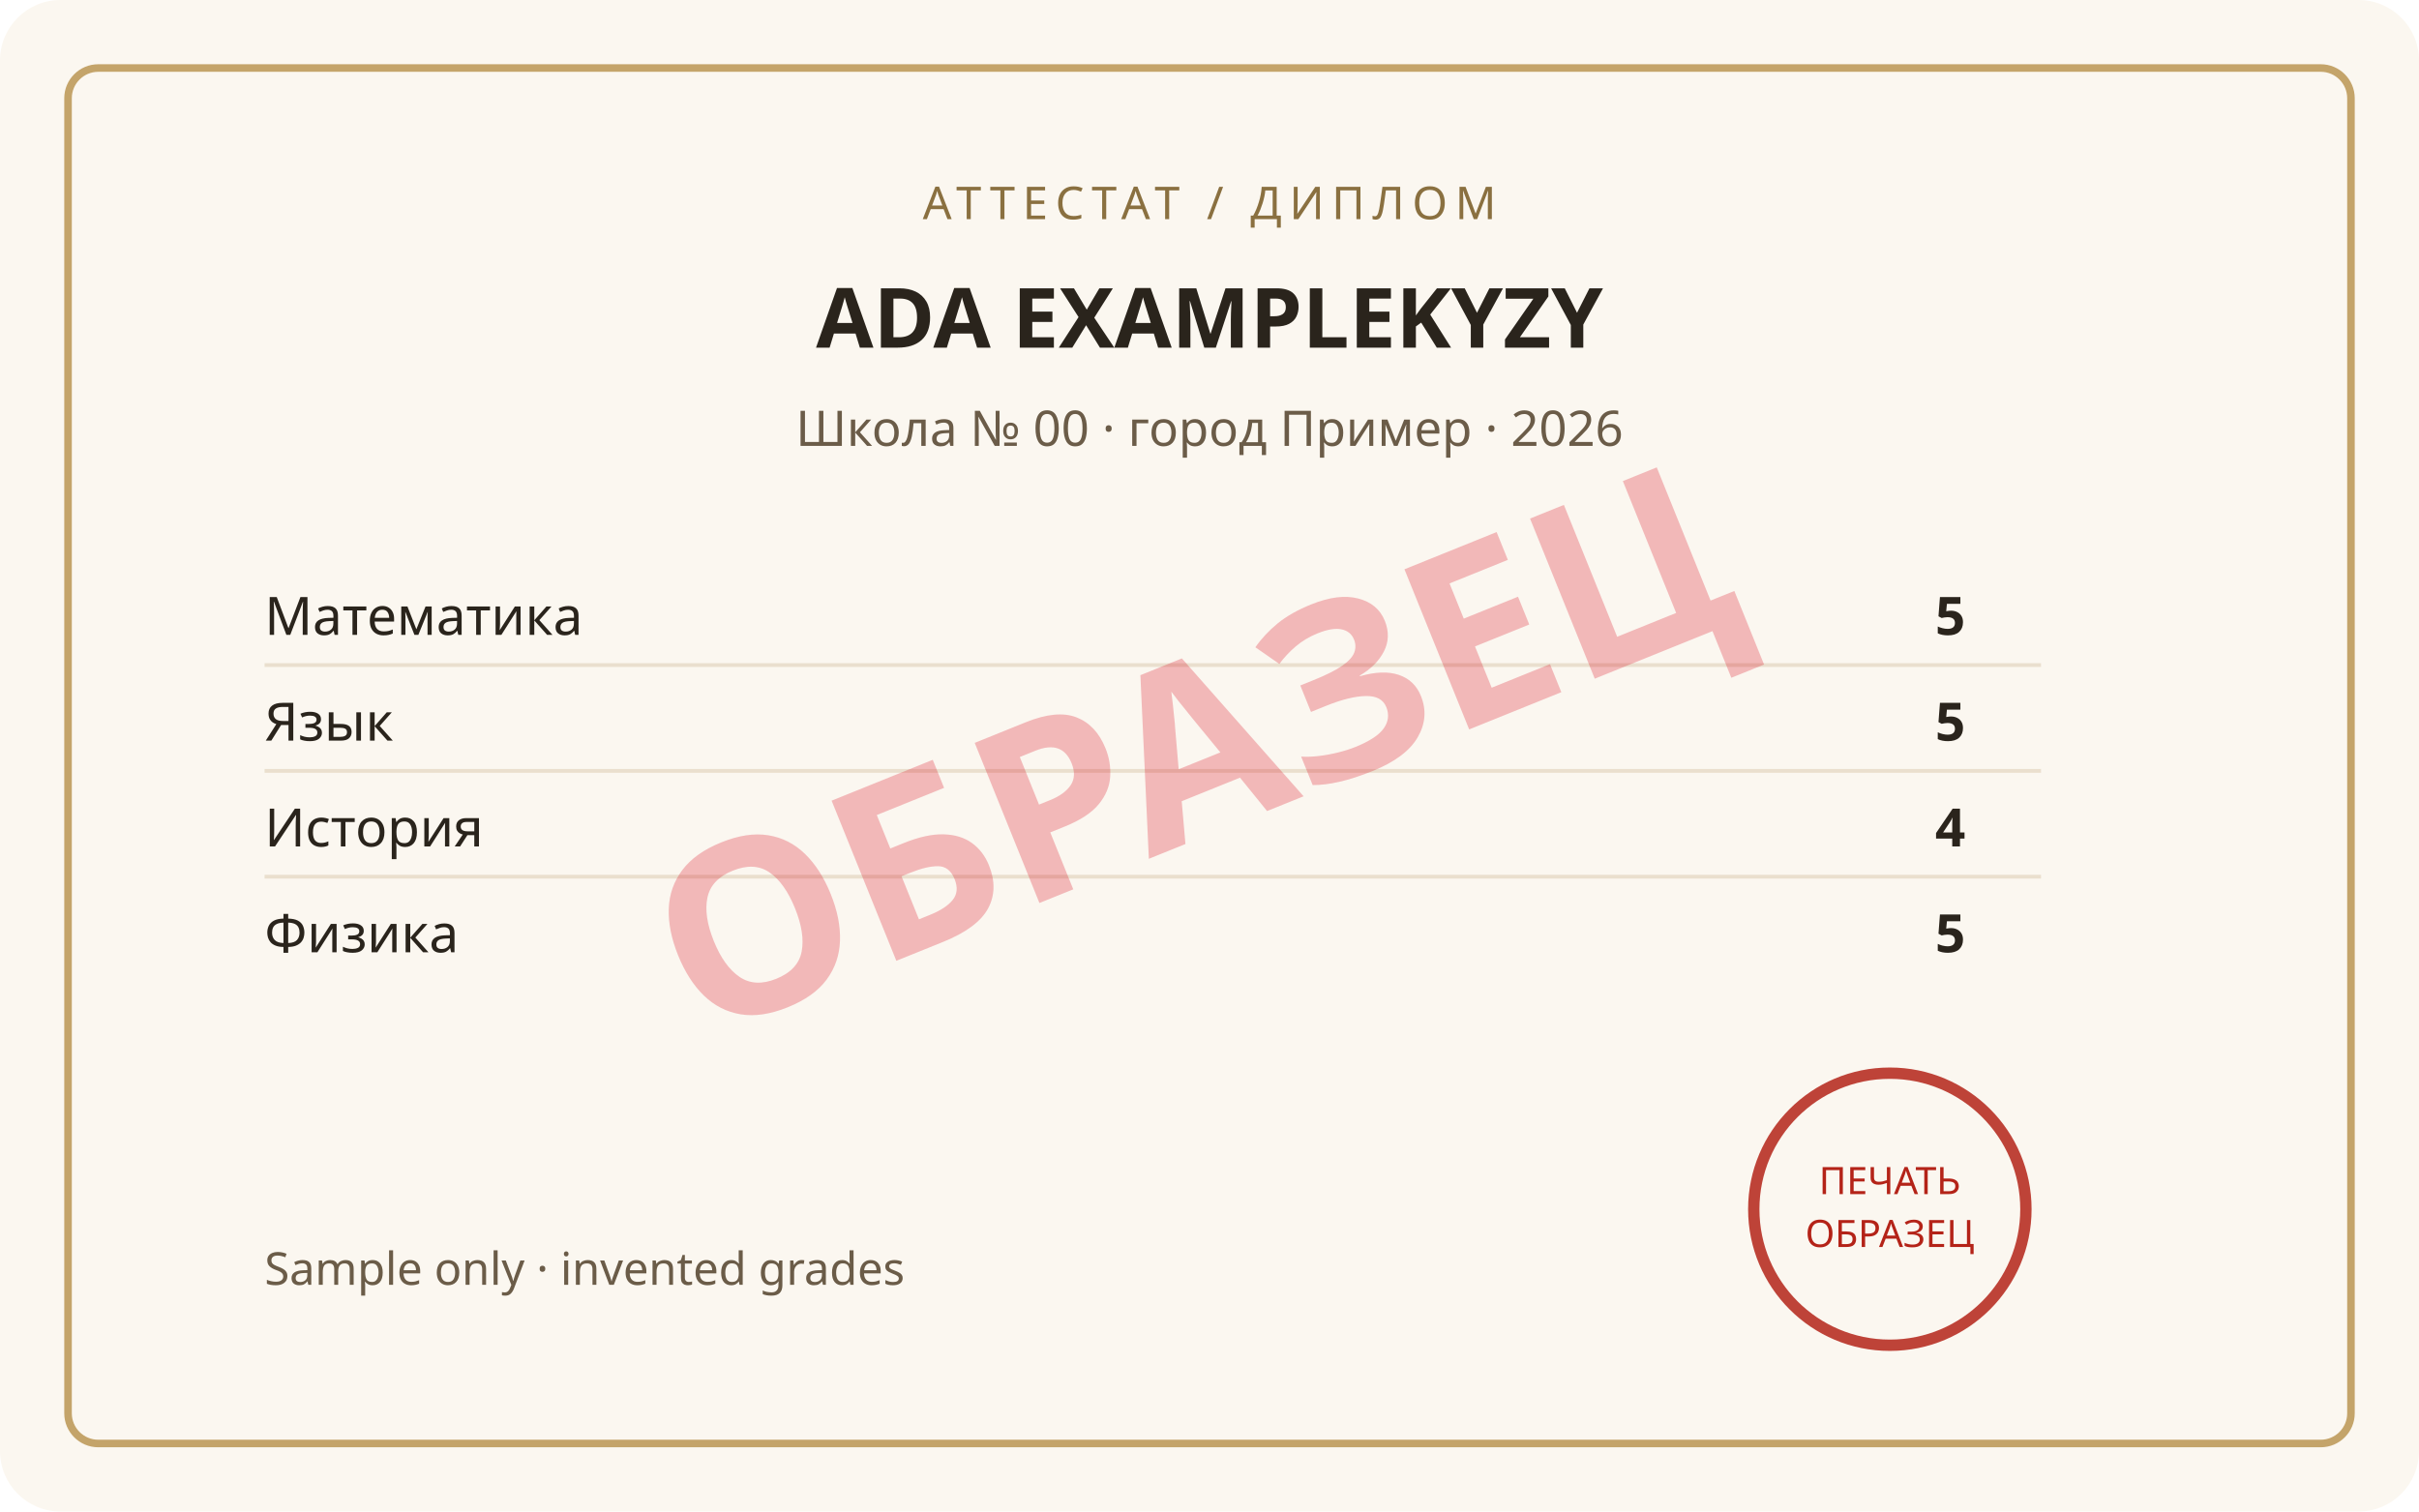
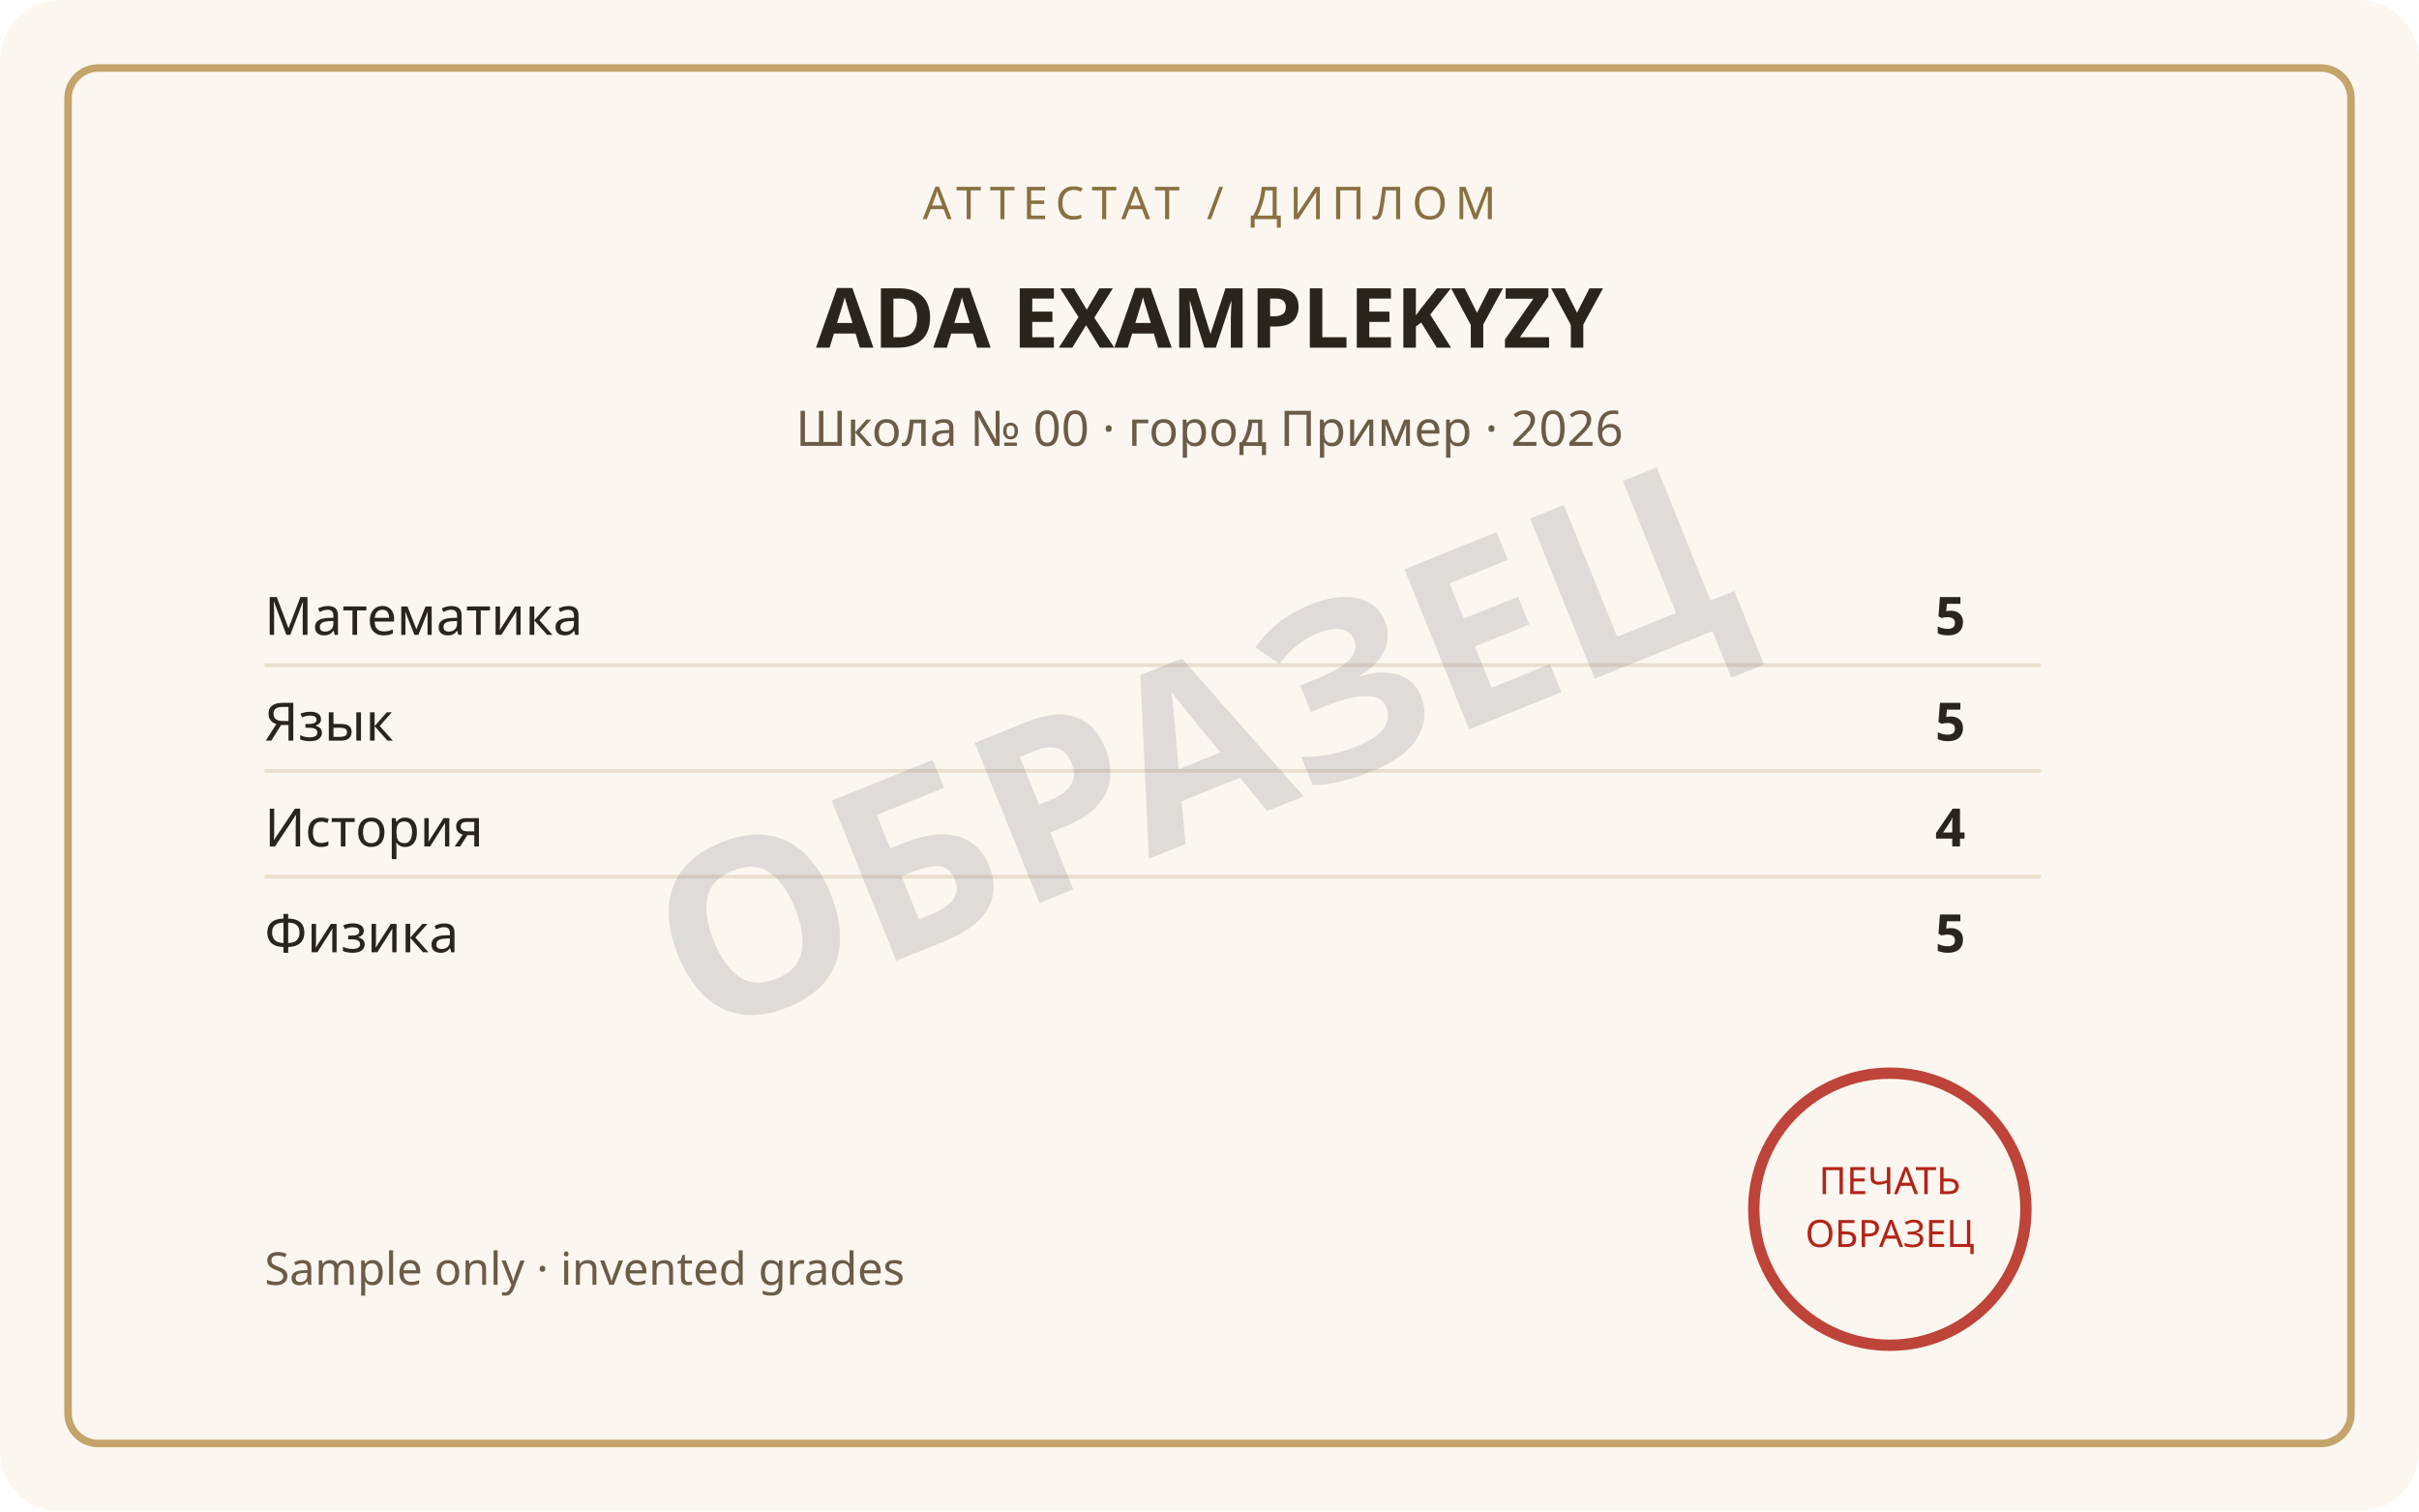
<svg xmlns="http://www.w3.org/2000/svg" viewBox="0 0 640 400" role="img" aria-label="Вымышленный образец аттестата">
  <rect width="640" height="400" rx="16" fill="#fbf7f0" />
  <rect x="18" y="18" width="604" height="364" rx="8" fill="none" stroke="#c4a46a" stroke-width="2" />
  <text x="320" y="58" text-anchor="middle" font-family="Golos Text, system-ui, sans-serif" font-size="12" fill="#8a7040" letter-spacing="2">АТТЕСТАТ / ДИПЛОМ</text>
  <text x="320" y="92" text-anchor="middle" font-family="Golos Text, system-ui, sans-serif" font-size="22" font-weight="700" fill="#2a241c">ADA EXAMPLEKYZY</text>
  <text x="320" y="118" text-anchor="middle" font-family="Golos Text, system-ui, sans-serif" font-size="13" fill="#6b5c48">Школа № 00 · город Пример · 2026</text>
  <g font-family="Golos Text, system-ui, sans-serif" font-size="14" fill="#2a241c">
    <text x="70" y="168">Математика</text>
    <text x="520" y="168" text-anchor="end" font-weight="700">5</text>
    <text x="70" y="196">Язык</text>
    <text x="520" y="196" text-anchor="end" font-weight="700">5</text>
    <text x="70" y="224">История</text>
    <text x="520" y="224" text-anchor="end" font-weight="700">4</text>
    <text x="70" y="252">Физика</text>
    <text x="520" y="252" text-anchor="end" font-weight="700">5</text>
    <path d="M70 176h470M70 204h470M70 232h470" stroke="#eadfce" stroke-width="1" />
  </g>
  <circle cx="500" cy="320" r="36" fill="none" stroke="#b42318" stroke-width="3" opacity="0.85" />
  <text x="500" y="316" text-anchor="middle" font-family="Golos Text, system-ui, sans-serif" font-size="10" fill="#b42318">ПЕЧАТЬ</text>
  <text x="500" y="330" text-anchor="middle" font-family="Golos Text, system-ui, sans-serif" font-size="10" fill="#b42318">ОБРАЗЕЦ</text>
  <text x="70" y="340" font-family="Golos Text, system-ui, sans-serif" font-size="12" fill="#6b5c48">Sample only · invented grades</text>
  <g transform="rotate(-22 320 210)" opacity="0.26">
-     <text x="320" y="220" text-anchor="middle" fill="#d70217" font-family="Golos Text, system-ui, sans-serif" font-size="64" font-weight="800">ОБРАЗЕЦ</text>
+     <text x="320" y="220" text-anchor="middle" fill="#8a8b93" font-family="Golos Text, system-ui, sans-serif" font-size="64" font-weight="800">ОБРАЗЕЦ</text>
  </g>
</svg>
